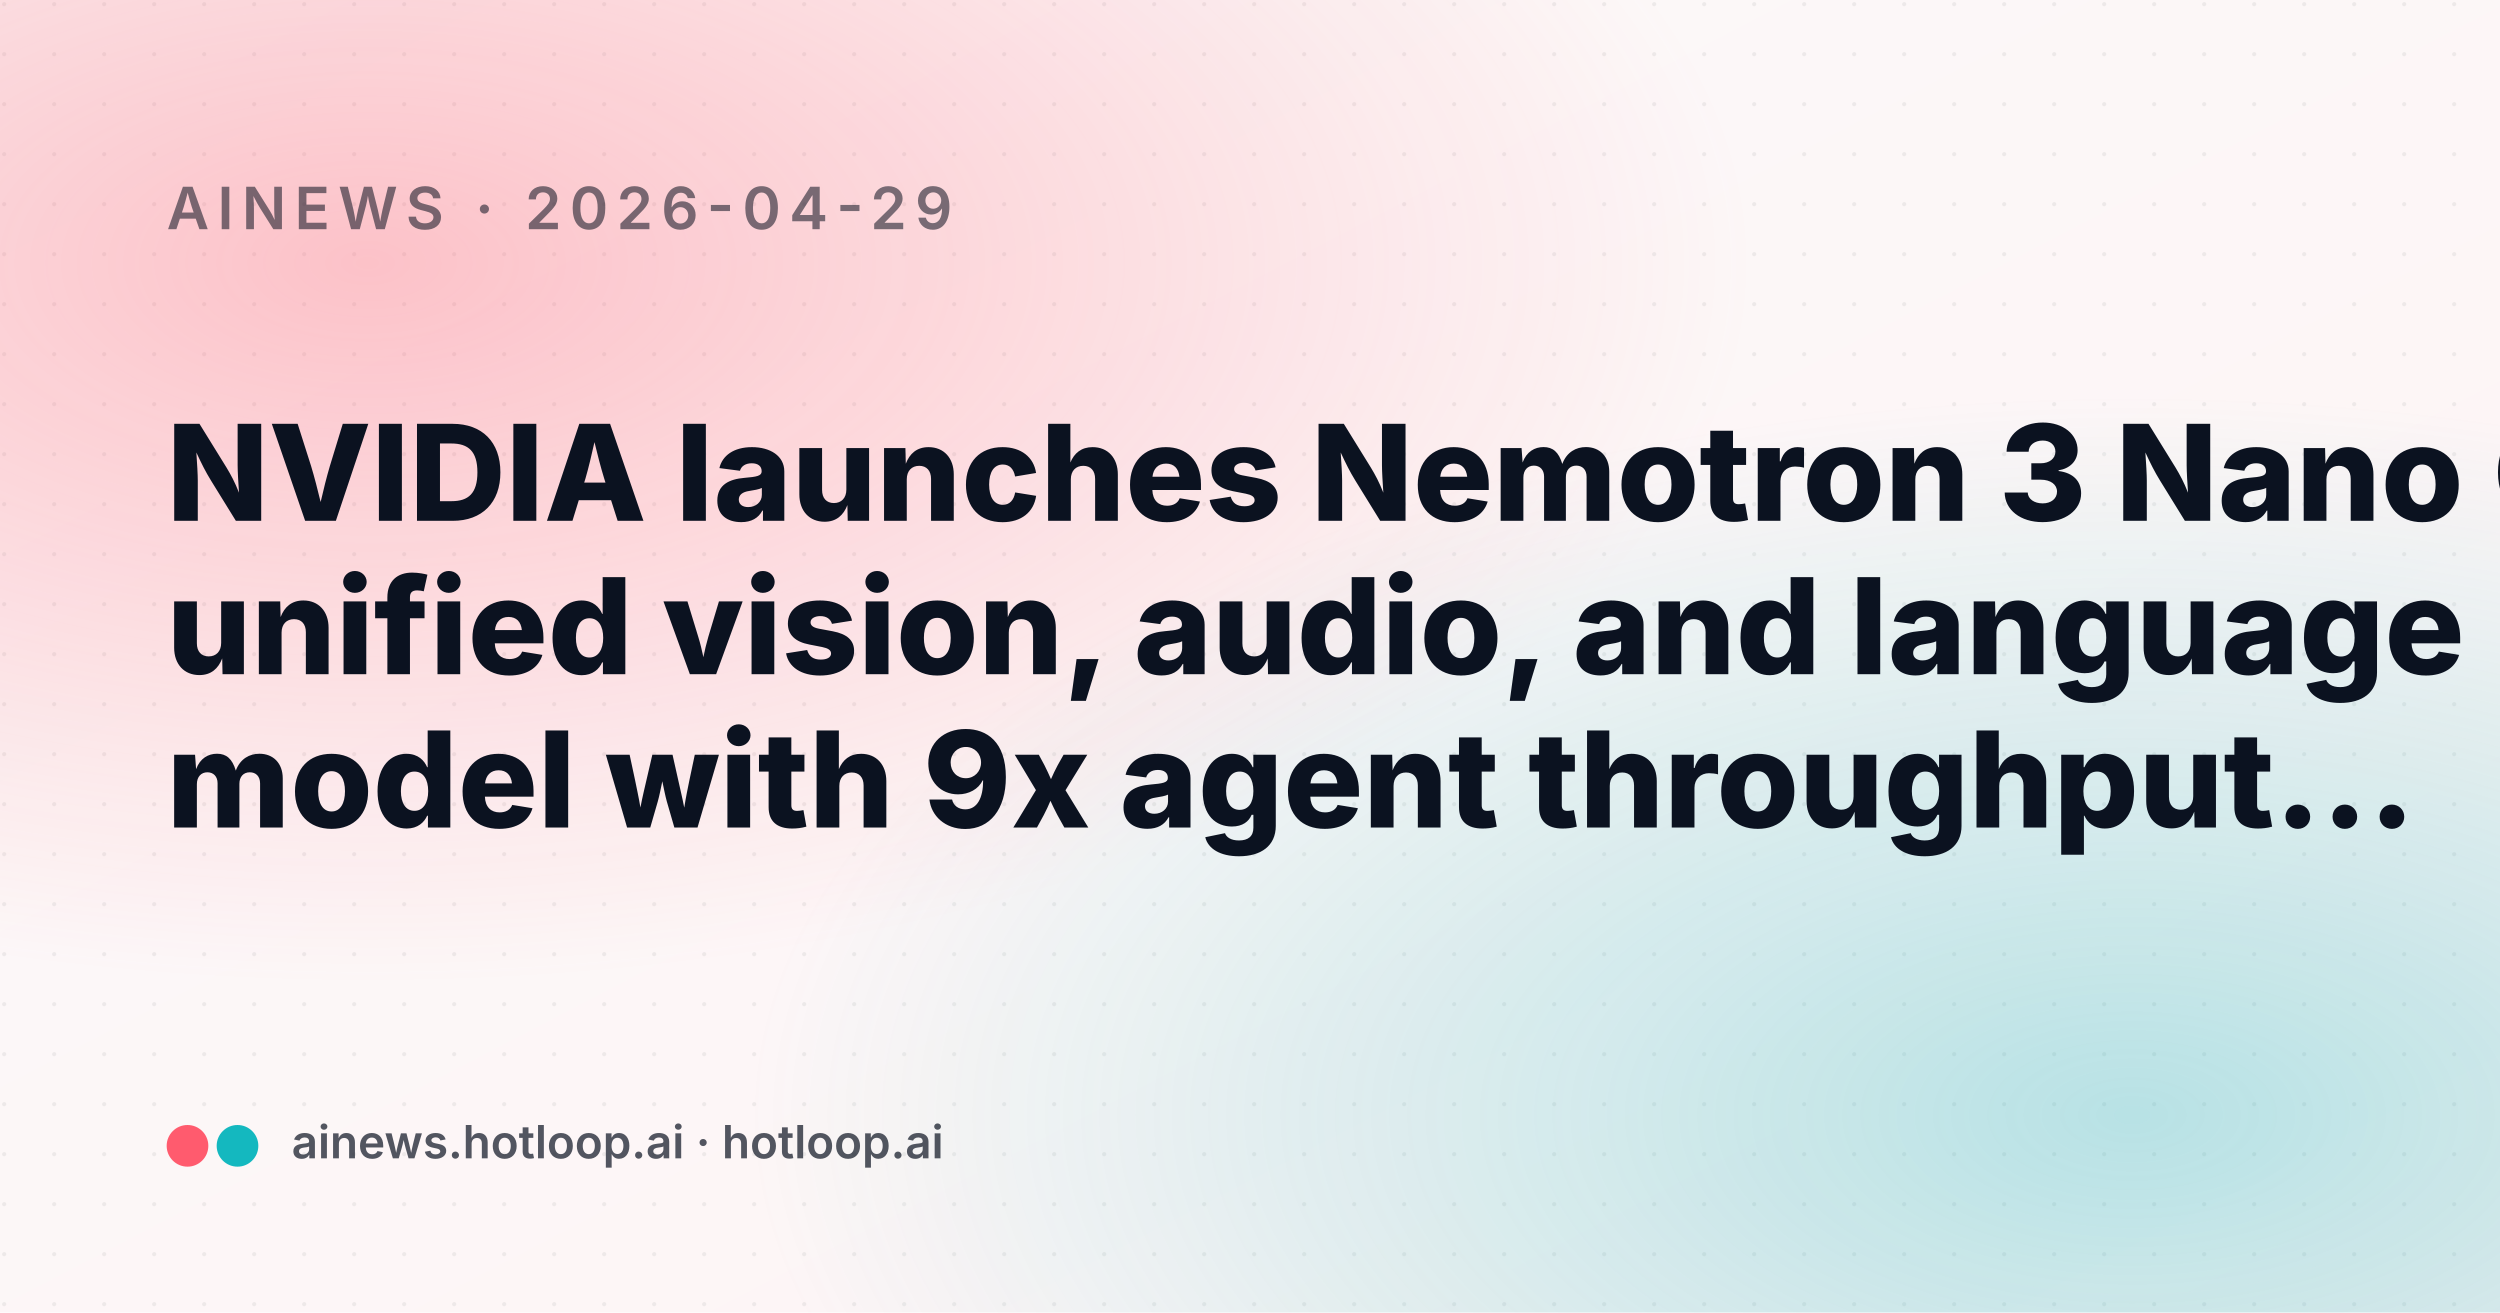
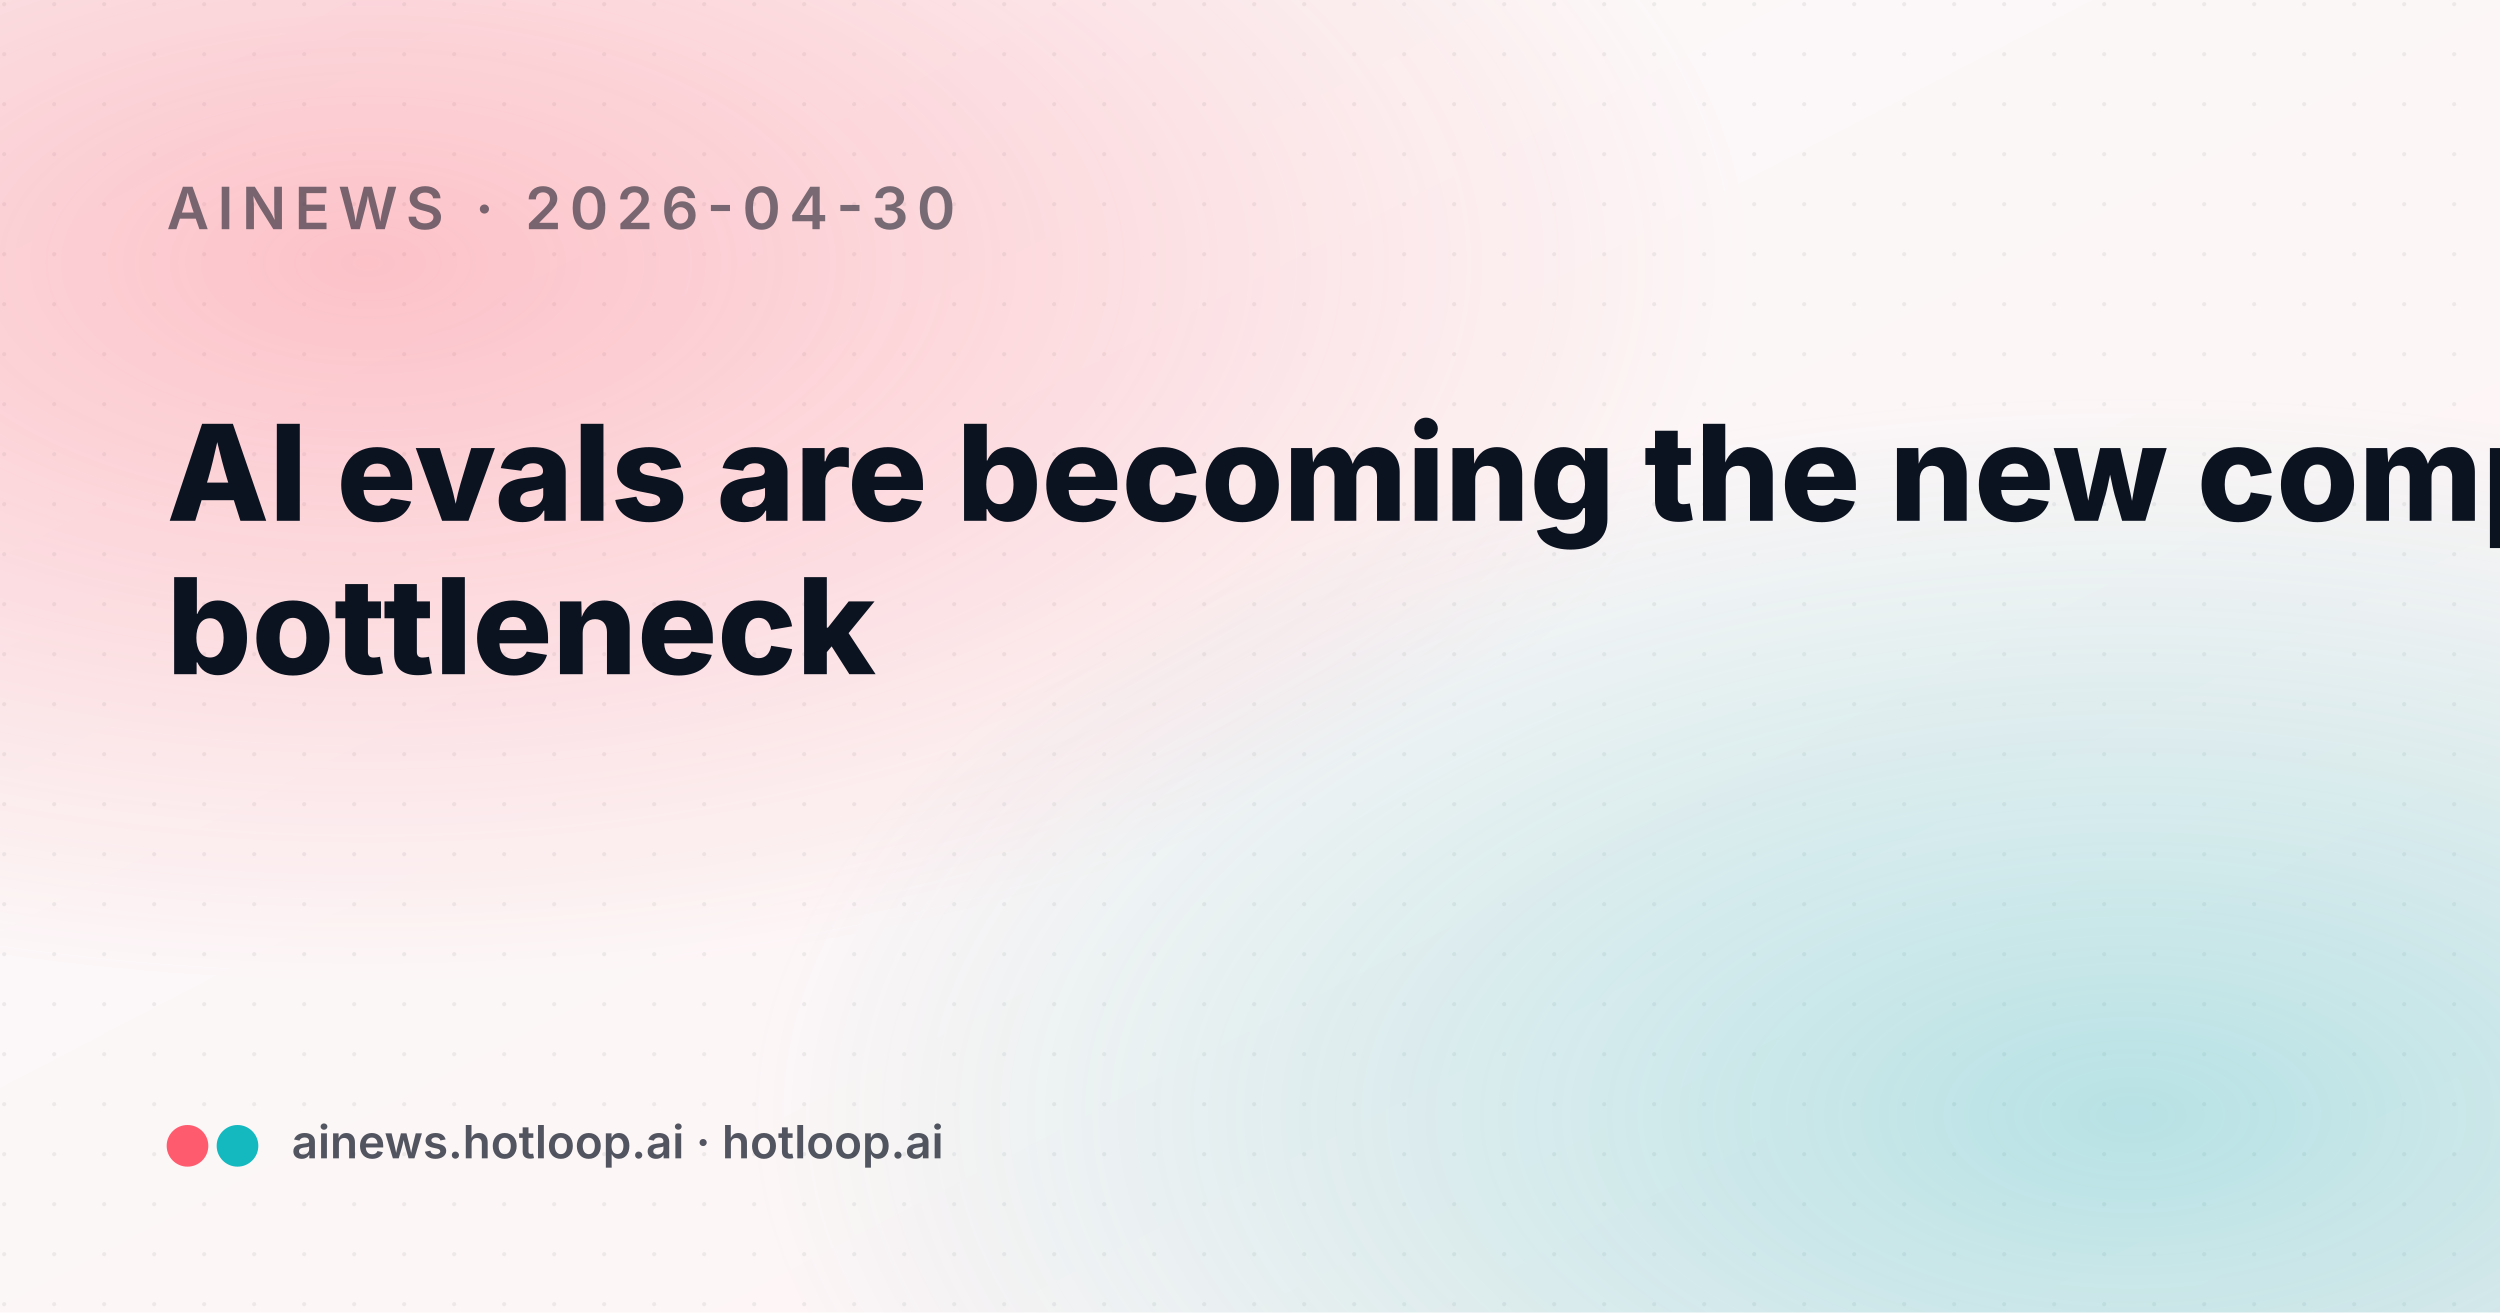
<svg xmlns="http://www.w3.org/2000/svg" viewBox="0 0 1200 630" width="1200" height="630">
  <defs>
    <linearGradient id="bg" x1="0" y1="0" x2="1" y2="1">
      <stop offset="0%" stop-color="#FAFAFA" />
      <stop offset="100%" stop-color="#FFF3F4" />
    </linearGradient>
    <radialGradient id="rose" cx="15%" cy="20%" r="55%">
      <stop offset="0%" stop-color="#FF5B6E" stop-opacity="0.35" />
      <stop offset="100%" stop-color="#FF5B6E" stop-opacity="0" />
    </radialGradient>
    <radialGradient id="teal" cx="85%" cy="85%" r="55%">
      <stop offset="0%" stop-color="#14B8BF" stop-opacity="0.30" />
      <stop offset="100%" stop-color="#14B8BF" stop-opacity="0" />
    </radialGradient>
    <pattern id="dots" x="0" y="0" width="24" height="24" patternUnits="userSpaceOnUse">
      <circle cx="2" cy="2" r="1" fill="#0B1220" fill-opacity="0.06" />
    </pattern>
  </defs>
  <rect width="1200" height="630" fill="url(#bg)" />
  <rect width="1200" height="630" fill="url(#dots)" />
  <rect width="1200" height="630" fill="url(#rose)" />
  <rect width="1200" height="630" fill="url(#teal)" />
  <g font-family="-apple-system, 'SF Pro Display', 'Inter', system-ui, sans-serif">
-     <text x="80" y="110" font-size="28" font-weight="600" fill="#0B1220" fill-opacity="0.55" letter-spacing="4">AINEWS · 2026-04-29</text>
+     <text x="80" y="110" font-size="28" font-weight="600" fill="#0B1220" fill-opacity="0.55" letter-spacing="4">AINEWS · 2026-04-30</text>
    <text x="80" y="250" font-size="64" font-weight="800" fill="#0B1220" style="line-height:1.15">
-       <tspan x="80" dy="0">NVIDIA launches Nemotron 3 Nano Omni:</tspan>
-       <tspan x="80" dy="1.15em">unified vision, audio, and language</tspan>
-       <tspan x="80" dy="1.15em">model with 9x agent throughput…</tspan>
+       <tspan x="80" dy="0">AI evals are becoming the new compute</tspan>
+       <tspan x="80" dy="1.15em">bottleneck</tspan>
    </text>
    <g transform="translate(80, 540)">
      <circle cx="10" cy="10" r="10" fill="#FF5B6E" />
      <circle cx="34" cy="10" r="10" fill="#14B8BF" />
      <text x="60" y="16" font-size="22" font-weight="600" fill="#0B1220" fill-opacity="0.7">ainews.hotloop.ai · hotloop.ai</text>
    </g>
  </g>
</svg>
